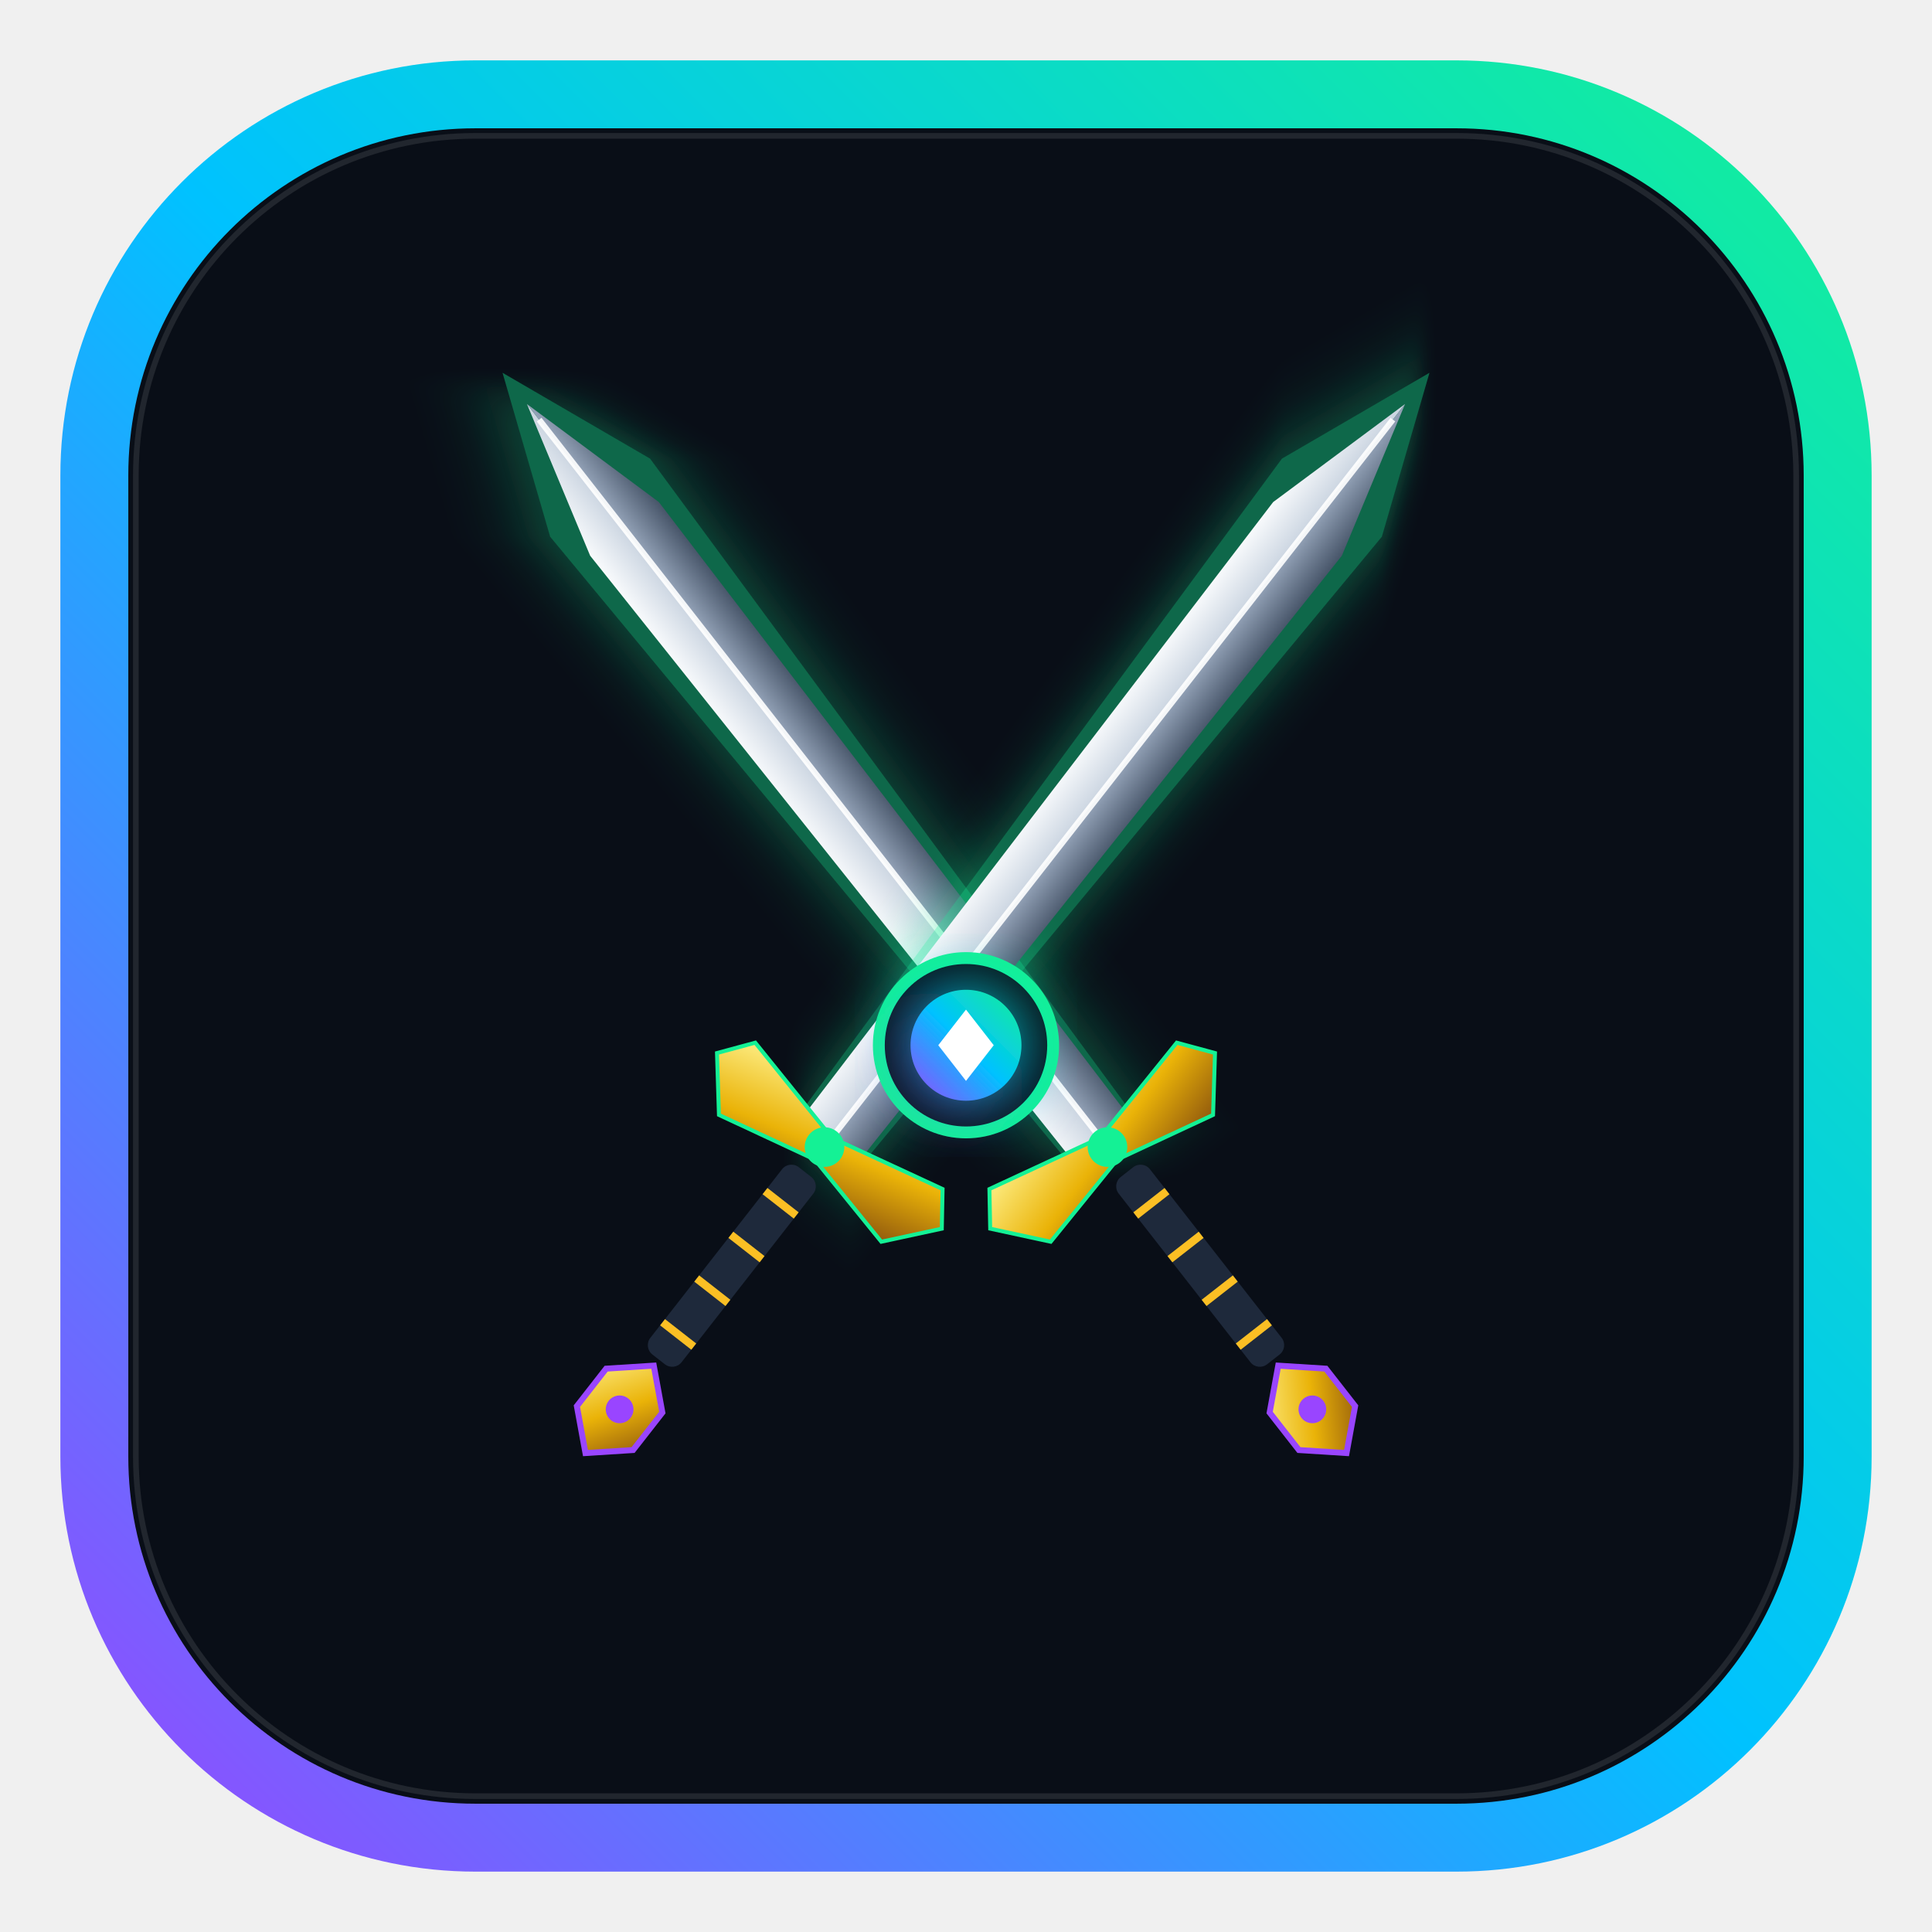
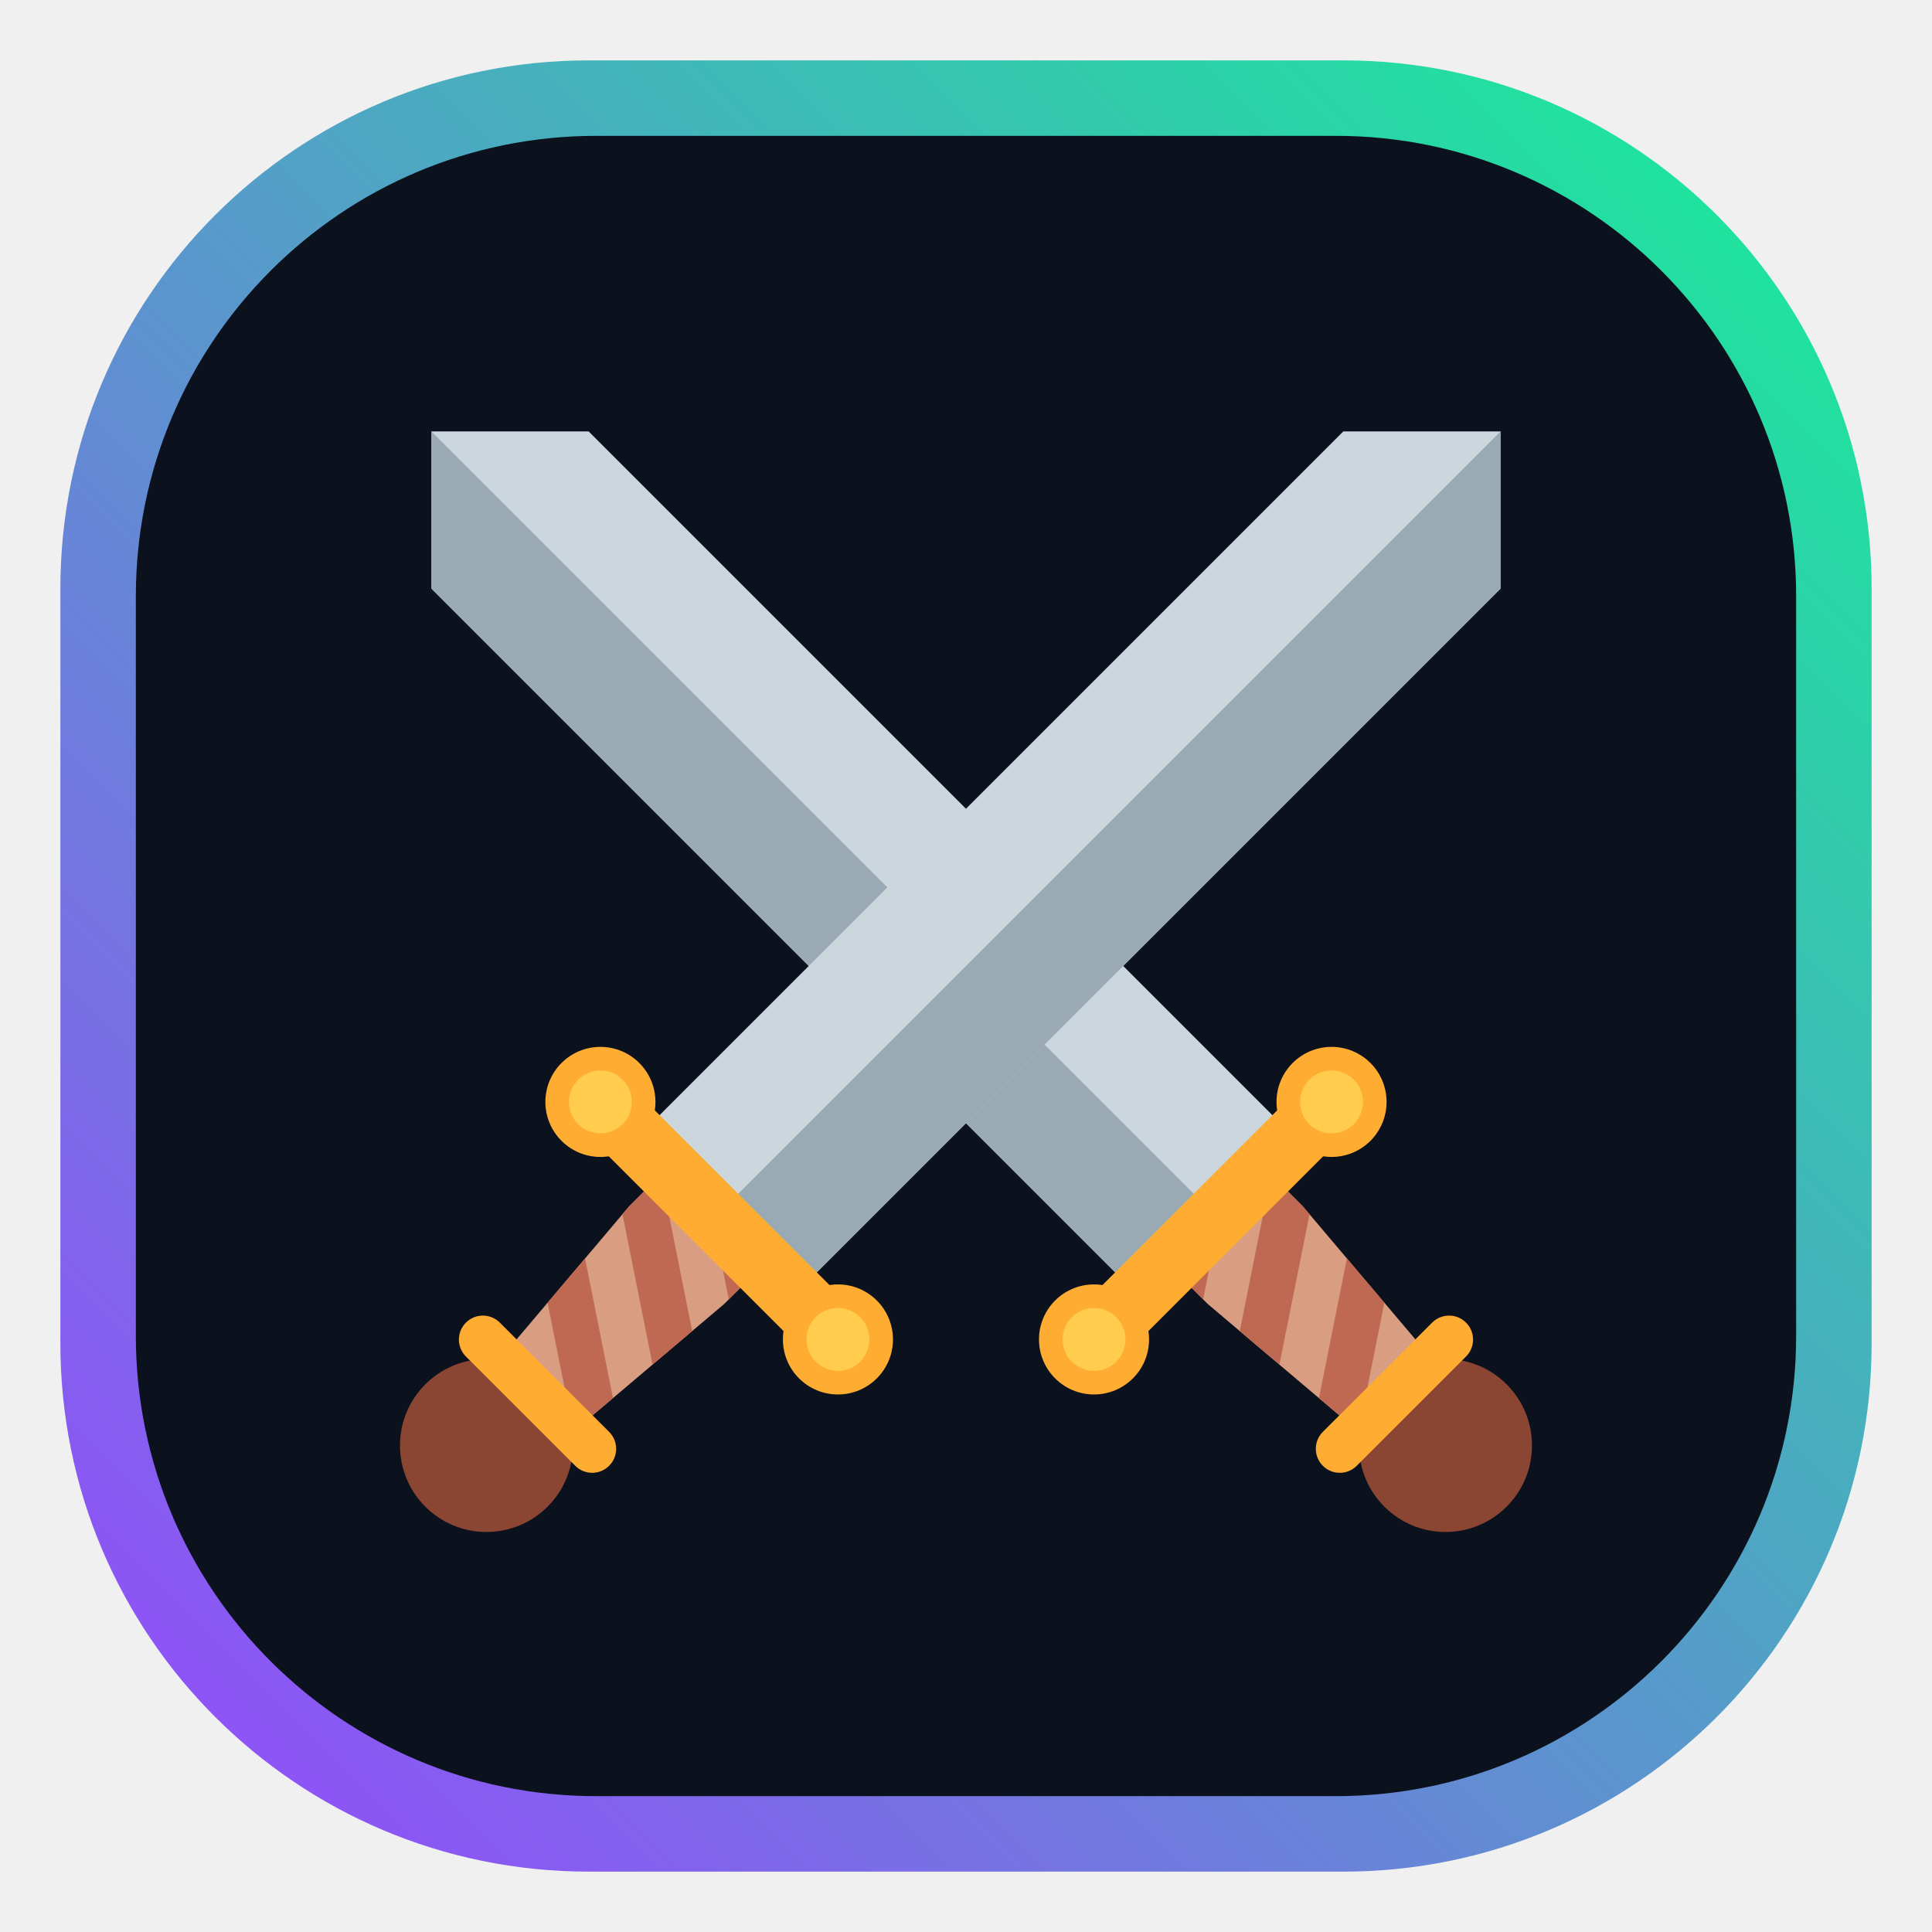
<svg xmlns="http://www.w3.org/2000/svg" viewBox="0 0 512 512" width="512" height="512">
  <defs>
-     <linearGradient id="solBorder" x1="0%" y1="100%" x2="100%" y2="0%">
+     <linearGradient id="solanaGrad" x1="0%" y1="100%" x2="100%" y2="0%">
      <stop offset="0%" stop-color="#9945FF" />
-       <stop offset="50%" stop-color="#00C2FF" />
      <stop offset="100%" stop-color="#14F195" />
    </linearGradient>
-     <linearGradient id="bladeLeftGrad" x1="0%" y1="0%" x2="100%" y2="0%">
-       <stop offset="0%" stop-color="#f8fafc" />
-       <stop offset="100%" stop-color="#cbd5e1" />
-     </linearGradient>
-     <linearGradient id="bladeRightGrad" x1="0%" y1="0%" x2="100%" y2="0%">
-       <stop offset="0%" stop-color="#94a3b8" />
-       <stop offset="100%" stop-color="#475569" />
-     </linearGradient>
-     <linearGradient id="goldGuardGrad" x1="0%" y1="0%" x2="100%" y2="100%">
-       <stop offset="0%" stop-color="#fef08a" />
-       <stop offset="50%" stop-color="#eab308" />
-       <stop offset="100%" stop-color="#854d0e" />
-     </linearGradient>
-     <filter id="bladeGlow" x="-50%" y="-50%" width="200%" height="200%">
-       <feGaussianBlur stdDeviation="8" result="blur" />
-       <feComposite in="SourceGraphic" in2="blur" operator="over" />
-     </filter>
-     <g id="masterSword">
-       <path d="M0,-190 L16,-150 L10,60 L-10,60 L-16,-150 Z" fill="#14F195" opacity="0.4" filter="url(#bladeGlow)" />
-       <path d="M0,-180 L0,60 L-9,60 L-11,-140 Z" fill="url(#bladeLeftGrad)" />
-       <path d="M0,-180 L0,60 L9,60 L11,-140 Z" fill="url(#bladeRightGrad)" />
-       <line x1="0" y1="-175" x2="0" y2="58" stroke="#ffffff" stroke-width="1.5" opacity="0.9" />
-       <path d="M-36,56 L-30,48 L0,55 L30,48 L36,56 L26,68 L0,62 L-26,68 Z" fill="url(#goldGuardGrad)" stroke="#14F195" stroke-width="1" />
-       <circle cx="0" cy="58" r="5" fill="#14F195" />
-       <rect x="-5" y="66" width="10" height="60" rx="3" fill="#1e293b" />
-       <line x1="-5" y1="76" x2="5" y2="76" stroke="#fbbf24" stroke-width="2" />
-       <line x1="-5" y1="90" x2="5" y2="90" stroke="#fbbf24" stroke-width="2" />
-       <line x1="-5" y1="104" x2="5" y2="104" stroke="#fbbf24" stroke-width="2" />
-       <line x1="-5" y1="118" x2="5" y2="118" stroke="#fbbf24" stroke-width="2" />
-       <polygon points="0,128 -9,136 -9,148 0,156 9,148 9,136" fill="url(#goldGuardGrad)" stroke="#9945FF" stroke-width="1.5" />
-       <circle cx="0" cy="142" r="3.5" fill="#9945FF" />
-     </g>
  </defs>
-   <rect x="16" y="16" width="480" height="480" rx="110" fill="url(#solBorder)" />
-   <rect x="34" y="34" width="444" height="444" rx="92" fill="#090e17" />
-   <rect x="36" y="36" width="440" height="440" rx="90" fill="none" stroke="#ffffff" stroke-width="1.5" stroke-opacity="0.1" />
-   <g transform="translate(256, 256) scale(1.05)">
-     <use href="#masterSword" transform="rotate(-38)" />
-     <use href="#masterSword" transform="rotate(38)" />
-     <circle cx="0" cy="20" r="22" fill="#090e17" stroke="#14F195" stroke-width="3" />
-     <circle cx="0" cy="20" r="14" fill="url(#solBorder)" filter="url(#bladeGlow)" />
-     <polygon points="0,11 7,20 0,29 -7,20" fill="#ffffff" />
+   <rect x="16" y="16" width="480" height="480" rx="140" fill="url(#solanaGrad)" />
+   <rect x="36" y="36" width="440" height="440" rx="122" fill="#0c121d" />
+   <g transform="translate(106, 106) scale(8.333)">
+     <path fill="#CCD6DD" d="M24 29l5-5L6 1H1v5z" />
+     <path fill="#9AAAB4" d="M1 1v5l23 23 2.5-2.5z" />
+     <path fill="#D99E82" d="M33.424 32.808c.284-.284.458-.626.531-.968l-5.242-6.195-.701-.702c-.564-.564-1.57-.473-2.248.205l-.614.612c-.677.677-.768 1.683-.204 2.247l.741.741 6.15 5.205c.345-.072.688-.247.974-.532l.613-.613z" />
+     <path d="M33.424 32.808c.284-.284.458-.626.531-.968l-1.342-1.586-.737 3.684c.331-.077.661-.243.935-.518l.613-.612zm-3.31-5.506l-.888 4.441 1.26 1.066.82-4.1zm-1.401-1.657l-.701-.702c-.096-.096-.208-.166-.326-.224l-.978 4.892 1.26 1.066.957-4.783-.212-.249zm-2.401-.888c-.195.095-.382.225-.548.392l-.614.611c-.254.254-.425.554-.511.86-.142.51-.046 1.035.307 1.387l.596.596.77-3.846c0-.001 0-.001 0 0z" fill="#BF6952" />
+     <circle fill="#8A4633" cx="33.25" cy="33.25" r="2.75" />
+     <path fill="#FFAC33" d="M29.626 22.324c.404.404.404 1.059 0 1.462l-6.092 6.092c-.404.404-1.058.404-1.462 0-.404-.404-.404-1.058 0-1.462l6.092-6.092c.402-.404 1.058-.404 1.462 0z" />
+     <circle fill="#FFAC33" cx="22.072" cy="29.877" r="1.75" />
+     <circle fill="#FFAC33" cx="29.626" cy="22.323" r="1.75" />
+     <circle fill="#FFCC4D" cx="22.072" cy="29.877" r="1" />
+     <circle fill="#FFCC4D" cx="29.626" cy="22.323" r="1" />
+     <path fill="#FFAC33" d="M33.903 29.342c.298.298.298.781 0 1.078l-3.476 3.475c-.298.298-.78.298-1.078 0-.298-.298-.298-.78 0-1.078l3.476-3.475c.297-.298.78-.298 1.078 0z" />
+     <path fill="#CCD6DD" d="M12 29l-5-5L30 1h5v5z" />
+     <path fill="#9AAAB4" d="M35 1v5L12 29l-2.5-2.5z" />
+     <path fill="#D99E82" d="M2.576 32.808c-.284-.284-.458-.626-.531-.968l5.242-6.195.701-.702c.564-.564 1.57-.473 2.248.205l.613.612c.677.677.768 1.683.204 2.247l-.741.741-6.15 5.205c-.345-.072-.688-.247-.974-.532l-.612-.613z" />
+     <path d="M2.576 32.808c-.284-.284-.458-.626-.531-.968l1.342-1.586.737 3.684c-.331-.077-.661-.243-.935-.518l-.613-.612zm3.31-5.506l.888 4.441-1.26 1.066-.82-4.1zm1.401-1.657l.701-.702c.096-.096.208-.166.326-.224l.978 4.892-1.26 1.066-.957-4.783.212-.249zm2.401-.888c.195.095.382.225.548.392l.613.612c.254.254.425.554.511.86.142.51.046 1.035-.307 1.387l-.596.596-.769-3.847c0-.001 0-.001 0 0z" fill="#BF6952" />
+     <circle fill="#8A4633" cx="2.75" cy="33.25" r="2.75" />
+     <path fill="#FFAC33" d="M6.374 22.324c-.404.404-.404 1.059 0 1.462l6.092 6.092c.404.404 1.058.404 1.462 0 .404-.404.404-1.058 0-1.462l-6.092-6.092c-.402-.404-1.058-.404-1.462 0z" />
+     <circle fill="#FFAC33" cx="13.928" cy="29.877" r="1.75" />
+     <circle fill="#FFAC33" cx="6.374" cy="22.323" r="1.75" />
+     <circle fill="#FFCC4D" cx="13.928" cy="29.877" r="1" />
+     <circle fill="#FFCC4D" cx="6.374" cy="22.323" r="1" />
+     <path fill="#FFAC33" d="M2.097 29.342c-.298.298-.298.781 0 1.078l3.476 3.475c.298.298.78.298 1.078 0 .298-.298.298-.78 0-1.078l-3.476-3.475c-.297-.298-.78-.298-1.078 0z" />
  </g>
</svg>
